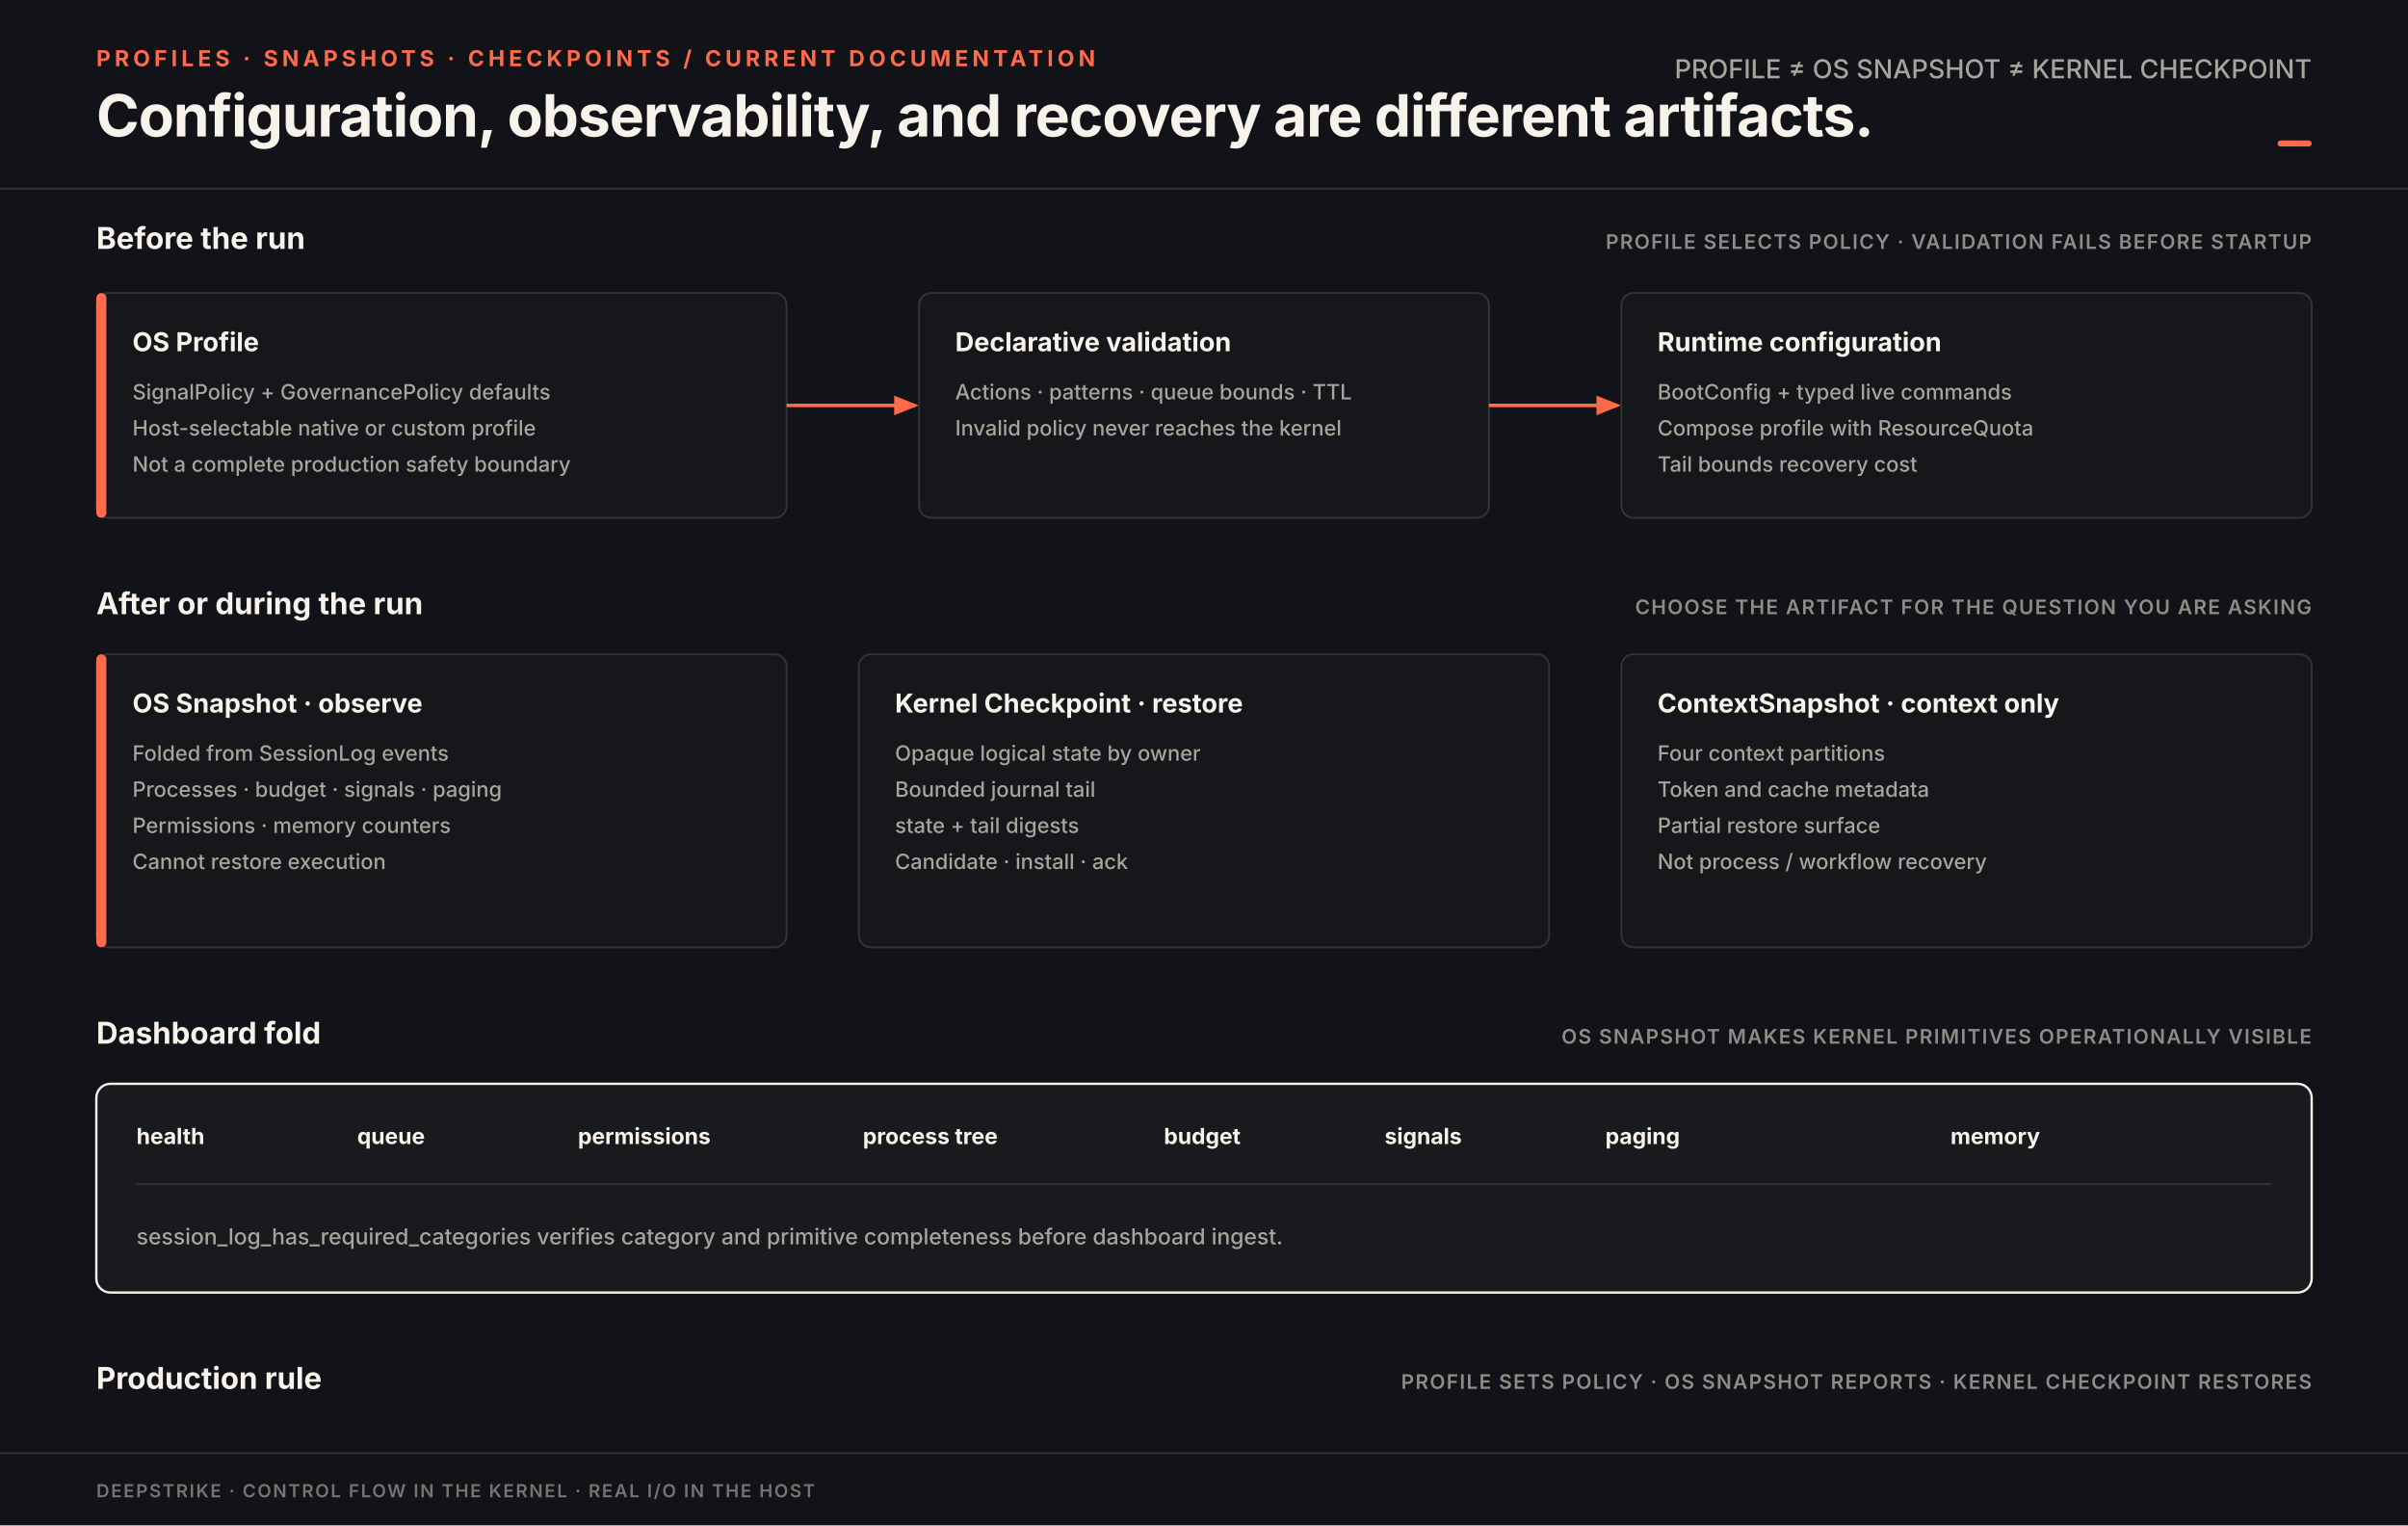
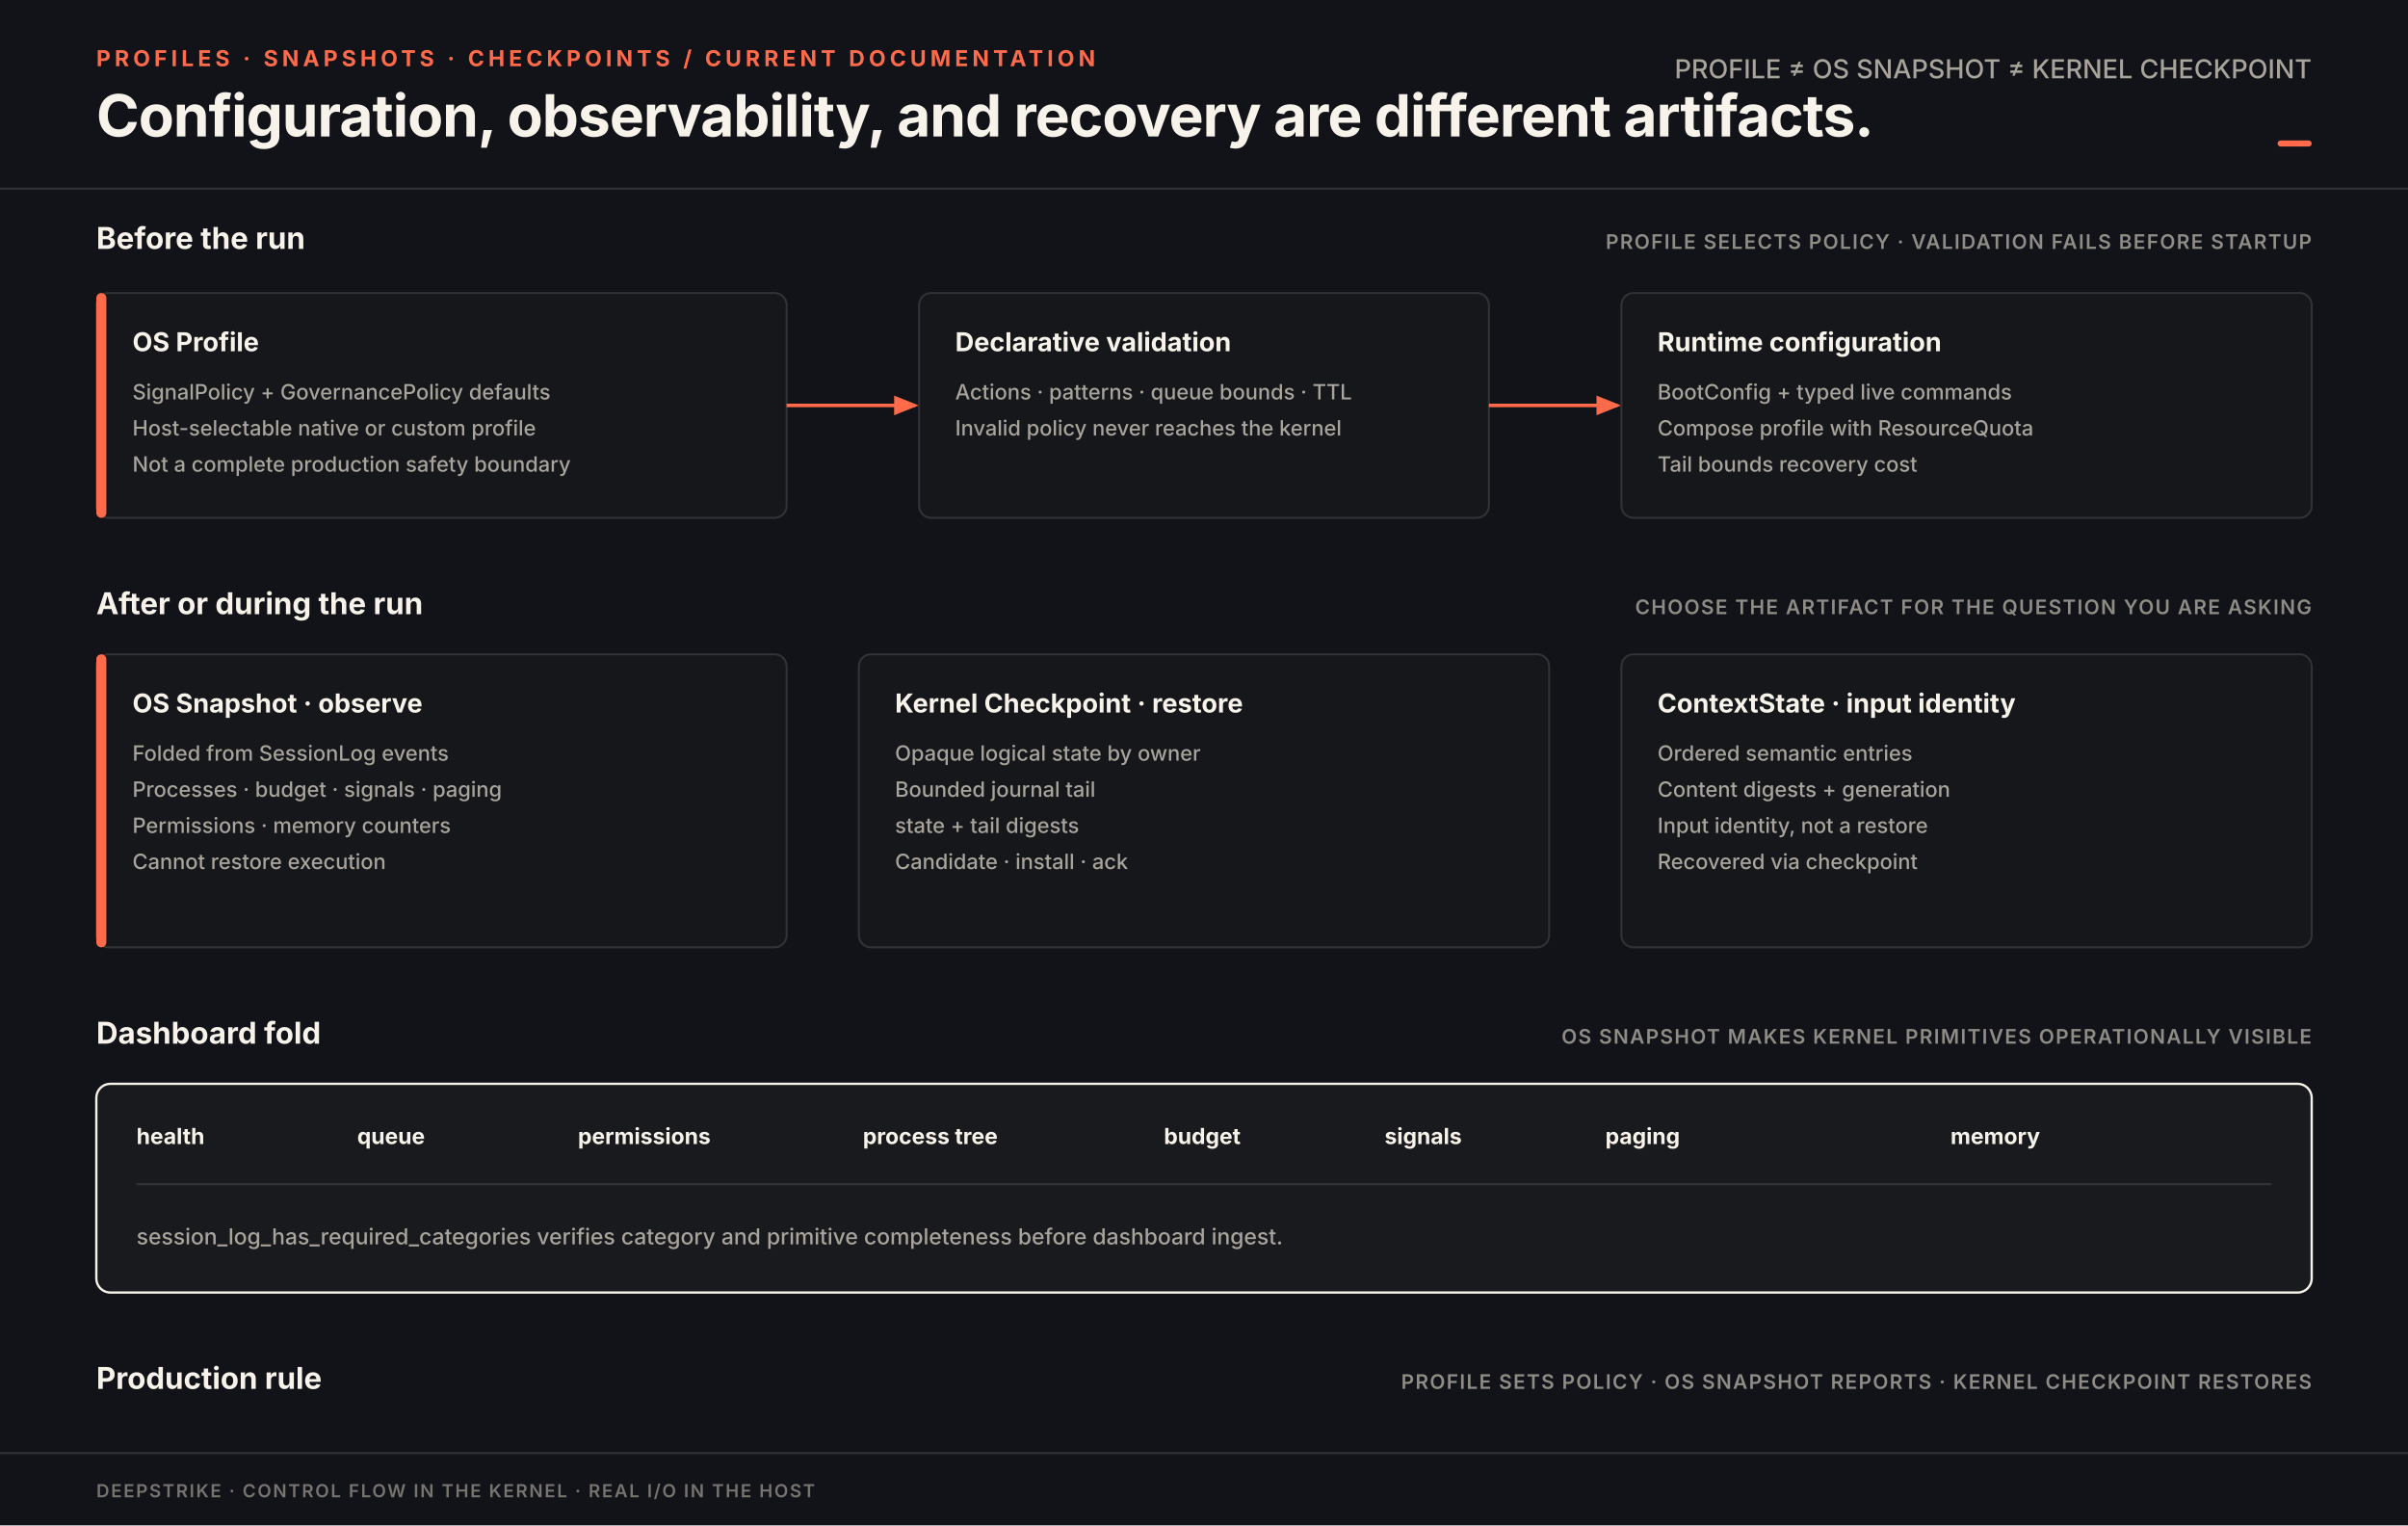
<svg xmlns="http://www.w3.org/2000/svg" viewBox="0 0 1200 760" role="img" aria-labelledby="title desc">
  <defs>
    <marker id="arrow-ivory" viewBox="0 0 10 10" refX="8.5" refY="5" markerWidth="7" markerHeight="7" orient="auto">
      <path d="M0 1 10 5 0 9Z" fill="#F7F3EA" />
    </marker>
    <marker id="arrow-coral" viewBox="0 0 10 10" refX="8.5" refY="5" markerWidth="7" markerHeight="7" orient="auto">
      <path d="M0 1 10 5 0 9Z" fill="#FF6B4A" />
    </marker>
    <style>
      text { font-family: Inter, ui-sans-serif, system-ui, -apple-system, "Segoe UI", "Noto Sans CJK SC", sans-serif; }
      .eyebrow { fill:#FF6B4A; font-size:11px; font-weight:700; letter-spacing:2px; }
      .title { fill:#F7F3EA; font-size:29px; font-weight:700; letter-spacing:-.45px; }
      .subtitle { fill:#A8A49C; font-size:13px; font-weight:450; }
      .section-title { fill:#F7F3EA; font-size:15px; font-weight:700; }
      .section-note { fill:#8F8C86; font-size:10px; font-weight:600; letter-spacing:.65px; }
      .card-title { fill:#F7F3EA; font-size:13px; font-weight:650; }
      .card-text { fill:#A8A49C; font-size:10.5px; font-weight:450; }
      .body { fill:#A8A49C; font-size:11px; font-weight:450; }
      .label { fill:#F7F3EA; font-size:11px; font-weight:650; }
      .micro { fill:#8F8C86; font-size:9.5px; font-weight:650; letter-spacing:.55px; }
      .pill-text { fill:#111318; font-size:9px; font-weight:750; letter-spacing:.5px; }
      .footer { fill:#77746F; font-size:9px; font-weight:600; letter-spacing:.8px; }
      .panel { fill:#15171A; stroke:#303236; stroke-width:1; }
      .panel-strong { fill:#191A1D; stroke:#F7F3EA; stroke-width:1.15; }
      .kernel { fill:#0D0F11; stroke:#3B3D41; stroke-width:1.2; }
      .soft { fill:#121316; stroke:#26282C; stroke-width:1; }
      .accent-fill { fill:#FF6B4A; }
      .pill.coral { fill:#FF6B4A; }
      .pill.ivory { fill:#F7F3EA; }
      .pill.muted { fill:#8F8C86; }
      .rule { fill:none; stroke:#303236; stroke-width:1; }
      .rule-coral { fill:none; stroke:#FF6B4A; stroke-width:1.2; }
      .flow { fill:none; stroke:#F7F3EA; stroke-width:1.45; marker-end:url(#arrow-ivory); }
      .flow-coral { stroke:#FF6B4A; stroke-width:1.75; marker-end:url(#arrow-coral); }
      .flow-dash { stroke-dasharray:5 5; }
    </style>
  </defs>
  <rect width="1200" height="760" fill="#111318" />
  <path d="M0 94H1200M0 724H1200" class="rule" />
  <text x="48" y="33" class="eyebrow" text-anchor="start">PROFILES · SNAPSHOTS · CHECKPOINTS / CURRENT DOCUMENTATION</text>
  <text x="48" y="68" class="title" text-anchor="start">Configuration, observability, and recovery are different artifacts.</text>
  <text x="1152" y="39" class="subtitle" text-anchor="end">PROFILE ≠ OS SNAPSHOT ≠ KERNEL CHECKPOINT</text>
  <rect x="1135" y="70" width="17" height="3" rx="1.5" class="accent-fill" />
  <text x="48" y="124" class="section-title" text-anchor="start">Before the run</text>
  <text x="1152" y="124" class="section-note" text-anchor="end">PROFILE SELECTS POLICY · VALIDATION FAILS BEFORE STARTUP</text>
  <g>
    <rect x="48" y="146" width="344" height="112" rx="6" class="panel" />
    <rect x="48" y="146" width="5" height="112" rx="2.5" class="accent-fill" />
    <text x="66" y="175" class="card-title" text-anchor="start">OS Profile</text>
    <text x="66" y="199" class="card-text" text-anchor="start">SignalPolicy + GovernancePolicy defaults</text>
    <text x="66" y="217" class="card-text" text-anchor="start">Host-selectable native or custom profile</text>
    <text x="66" y="235" class="card-text" text-anchor="start">Not a complete production safety boundary</text>
  </g>
  <path d="M392 202H456" class="flow flow-coral" />
  <g>
    <rect x="458" y="146" width="284" height="112" rx="6" class="panel" />
    <text x="476" y="175" class="card-title" text-anchor="start">Declarative validation</text>
    <text x="476" y="199" class="card-text" text-anchor="start">Actions · patterns · queue bounds · TTL</text>
    <text x="476" y="217" class="card-text" text-anchor="start">Invalid policy never reaches the kernel</text>
  </g>
  <path d="M742 202H806" class="flow flow-coral" />
  <g>
    <rect x="808" y="146" width="344" height="112" rx="6" class="panel" />
    <text x="826" y="175" class="card-title" text-anchor="start">Runtime configuration</text>
    <text x="826" y="199" class="card-text" text-anchor="start">BootConfig + typed live commands</text>
    <text x="826" y="217" class="card-text" text-anchor="start">Compose profile with ResourceQuota</text>
    <text x="826" y="235" class="card-text" text-anchor="start">Tail bounds recovery cost</text>
  </g>
  <text x="48" y="306" class="section-title" text-anchor="start">After or during the run</text>
  <text x="1152" y="306" class="section-note" text-anchor="end">CHOOSE THE ARTIFACT FOR THE QUESTION YOU ARE ASKING</text>
  <g>
    <rect x="48" y="326" width="344" height="146" rx="6" class="panel" />
    <rect x="48" y="326" width="5" height="146" rx="2.5" class="accent-fill" />
    <text x="66" y="355" class="card-title" text-anchor="start">OS Snapshot · observe</text>
    <text x="66" y="379" class="card-text" text-anchor="start">Folded from SessionLog events</text>
    <text x="66" y="397" class="card-text" text-anchor="start">Processes · budget · signals · paging</text>
    <text x="66" y="415" class="card-text" text-anchor="start">Permissions · memory counters</text>
    <text x="66" y="433" class="card-text" text-anchor="start">Cannot restore execution</text>
  </g>
  <g>
    <rect x="428" y="326" width="344" height="146" rx="6" class="panel" />
    <text x="446" y="355" class="card-title" text-anchor="start">Kernel Checkpoint · restore</text>
    <text x="446" y="379" class="card-text" text-anchor="start">Opaque logical state by owner</text>
    <text x="446" y="397" class="card-text" text-anchor="start">Bounded journal tail</text>
    <text x="446" y="415" class="card-text" text-anchor="start">state + tail digests</text>
    <text x="446" y="433" class="card-text" text-anchor="start">Candidate · install · ack</text>
  </g>
  <g>
    <rect x="808" y="326" width="344" height="146" rx="6" class="panel" />
-     <text x="826" y="355" class="card-title" text-anchor="start">ContextSnapshot · context only</text>
-     <text x="826" y="379" class="card-text" text-anchor="start">Four context partitions</text>
-     <text x="826" y="397" class="card-text" text-anchor="start">Token and cache metadata</text>
-     <text x="826" y="415" class="card-text" text-anchor="start">Partial restore surface</text>
-     <text x="826" y="433" class="card-text" text-anchor="start">Not process / workflow recovery</text>
+     <text x="826" y="355" class="card-title" text-anchor="start">ContextState · input identity</text>
+     <text x="826" y="379" class="card-text" text-anchor="start">Ordered semantic entries</text>
+     <text x="826" y="397" class="card-text" text-anchor="start">Content digests + generation</text>
+     <text x="826" y="415" class="card-text" text-anchor="start">Input identity, not a restore</text>
+     <text x="826" y="433" class="card-text" text-anchor="start">Recovered via checkpoint</text>
  </g>
  <text x="48" y="520" class="section-title" text-anchor="start">Dashboard fold</text>
  <text x="1152" y="520" class="section-note" text-anchor="end">OS SNAPSHOT MAKES KERNEL PRIMITIVES OPERATIONALLY VISIBLE</text>
  <rect x="48" y="540" width="1104" height="104" rx="7" class="panel-strong" />
  <text x="68" y="570" class="label" text-anchor="start">health</text>
  <text x="178" y="570" class="label" text-anchor="start">queue</text>
  <text x="288" y="570" class="label" text-anchor="start">permissions</text>
  <text x="430" y="570" class="label" text-anchor="start">process tree</text>
  <text x="580" y="570" class="label" text-anchor="start">budget</text>
  <text x="690" y="570" class="label" text-anchor="start">signals</text>
  <text x="800" y="570" class="label" text-anchor="start">paging</text>
  <text x="972" y="570" class="label" text-anchor="start">memory</text>
  <path d="M68 590H1132" class="rule" />
  <text x="68" y="620" class="body" text-anchor="start">session_log_has_required_categories verifies category and primitive completeness before dashboard ingest.</text>
  <text x="48" y="692" class="section-title" text-anchor="start">Production rule</text>
  <text x="1152" y="692" class="section-note" text-anchor="end">PROFILE SETS POLICY · OS SNAPSHOT REPORTS · KERNEL CHECKPOINT RESTORES</text>
  <text x="48" y="746" class="footer" text-anchor="start">DEEPSTRIKE · CONTROL FLOW IN THE KERNEL · REAL I/O IN THE HOST</text>
</svg>
